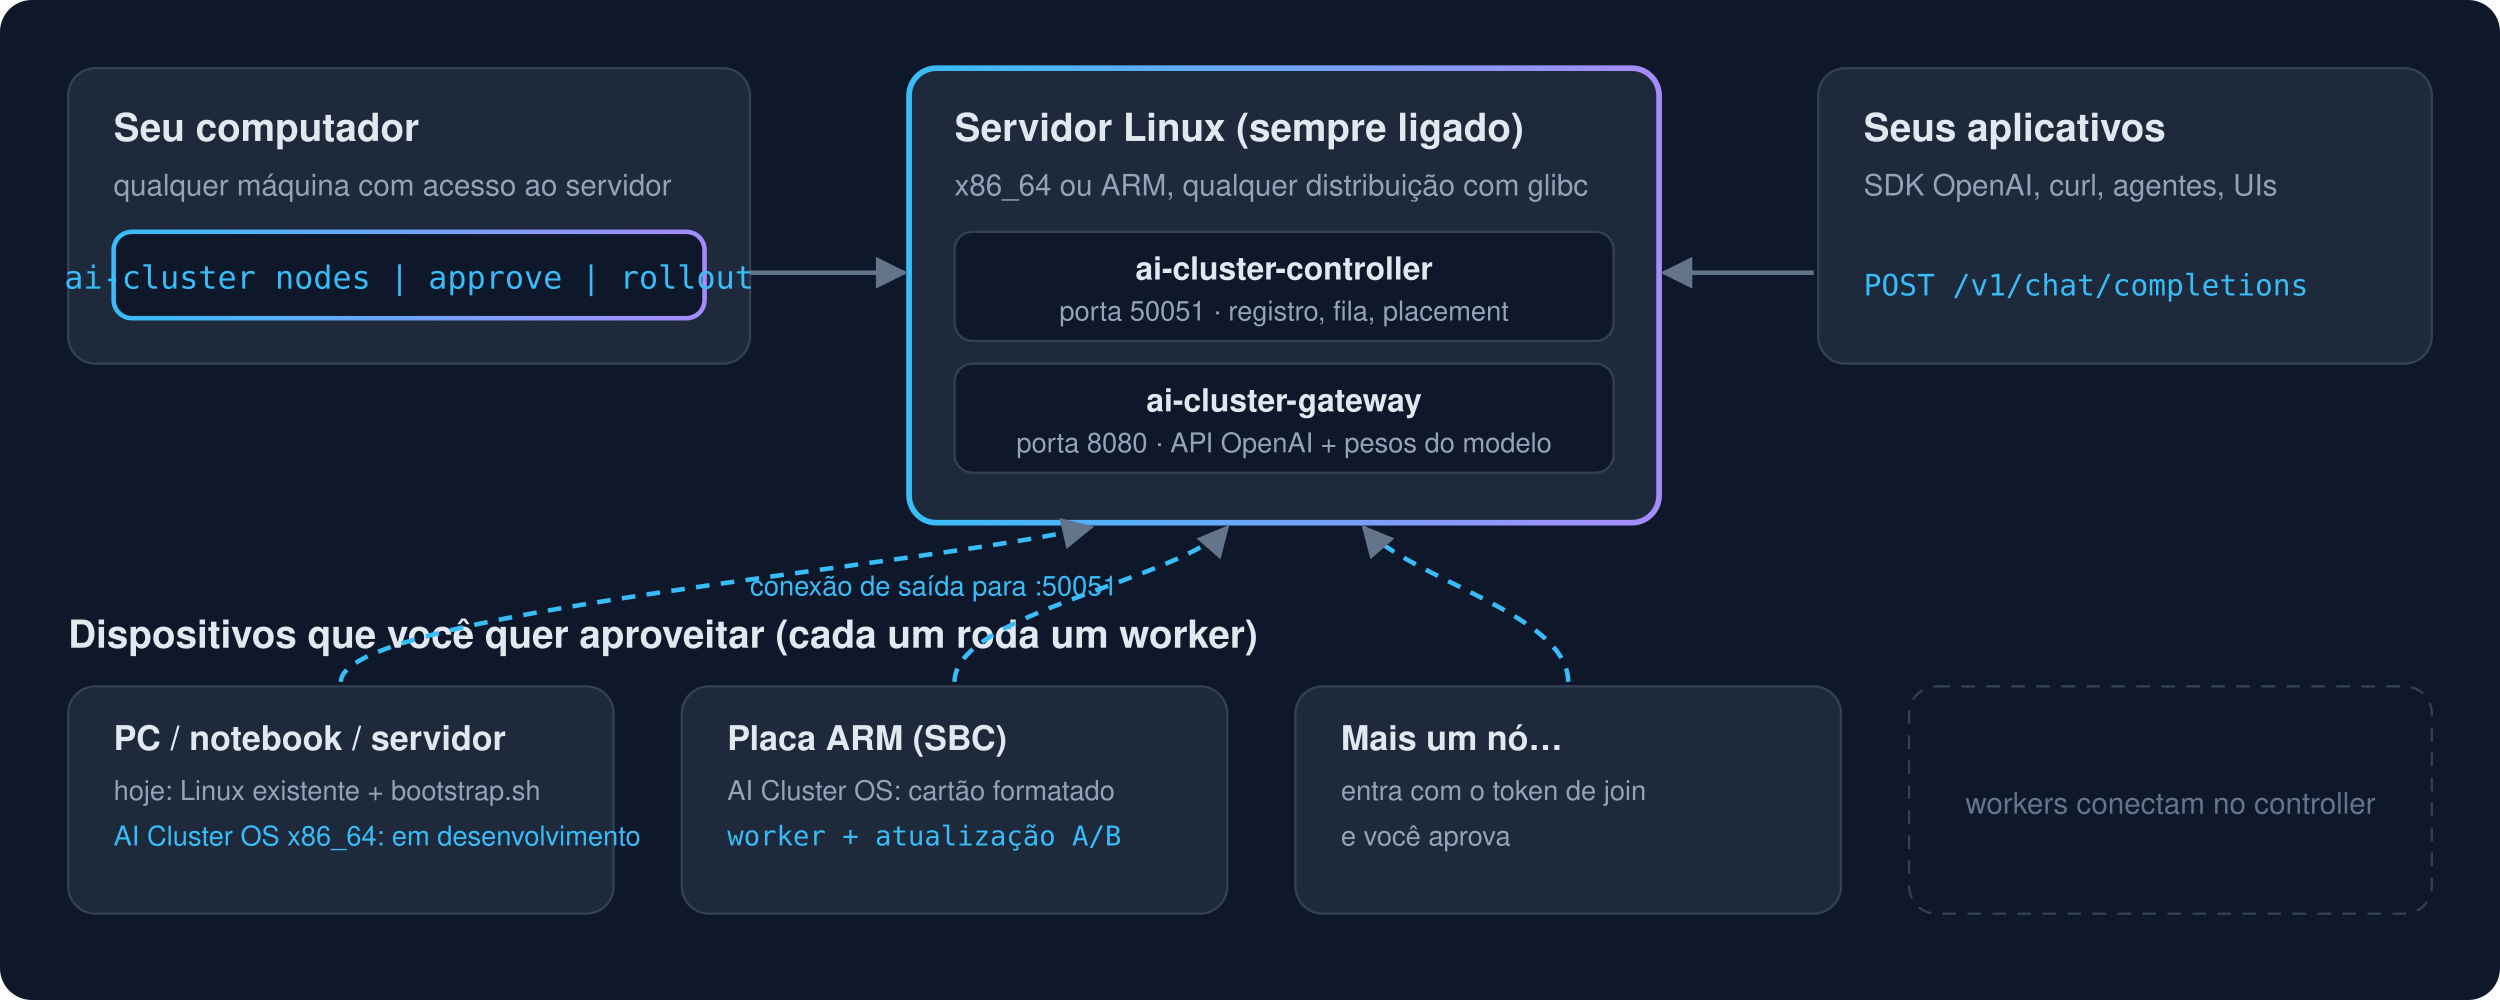
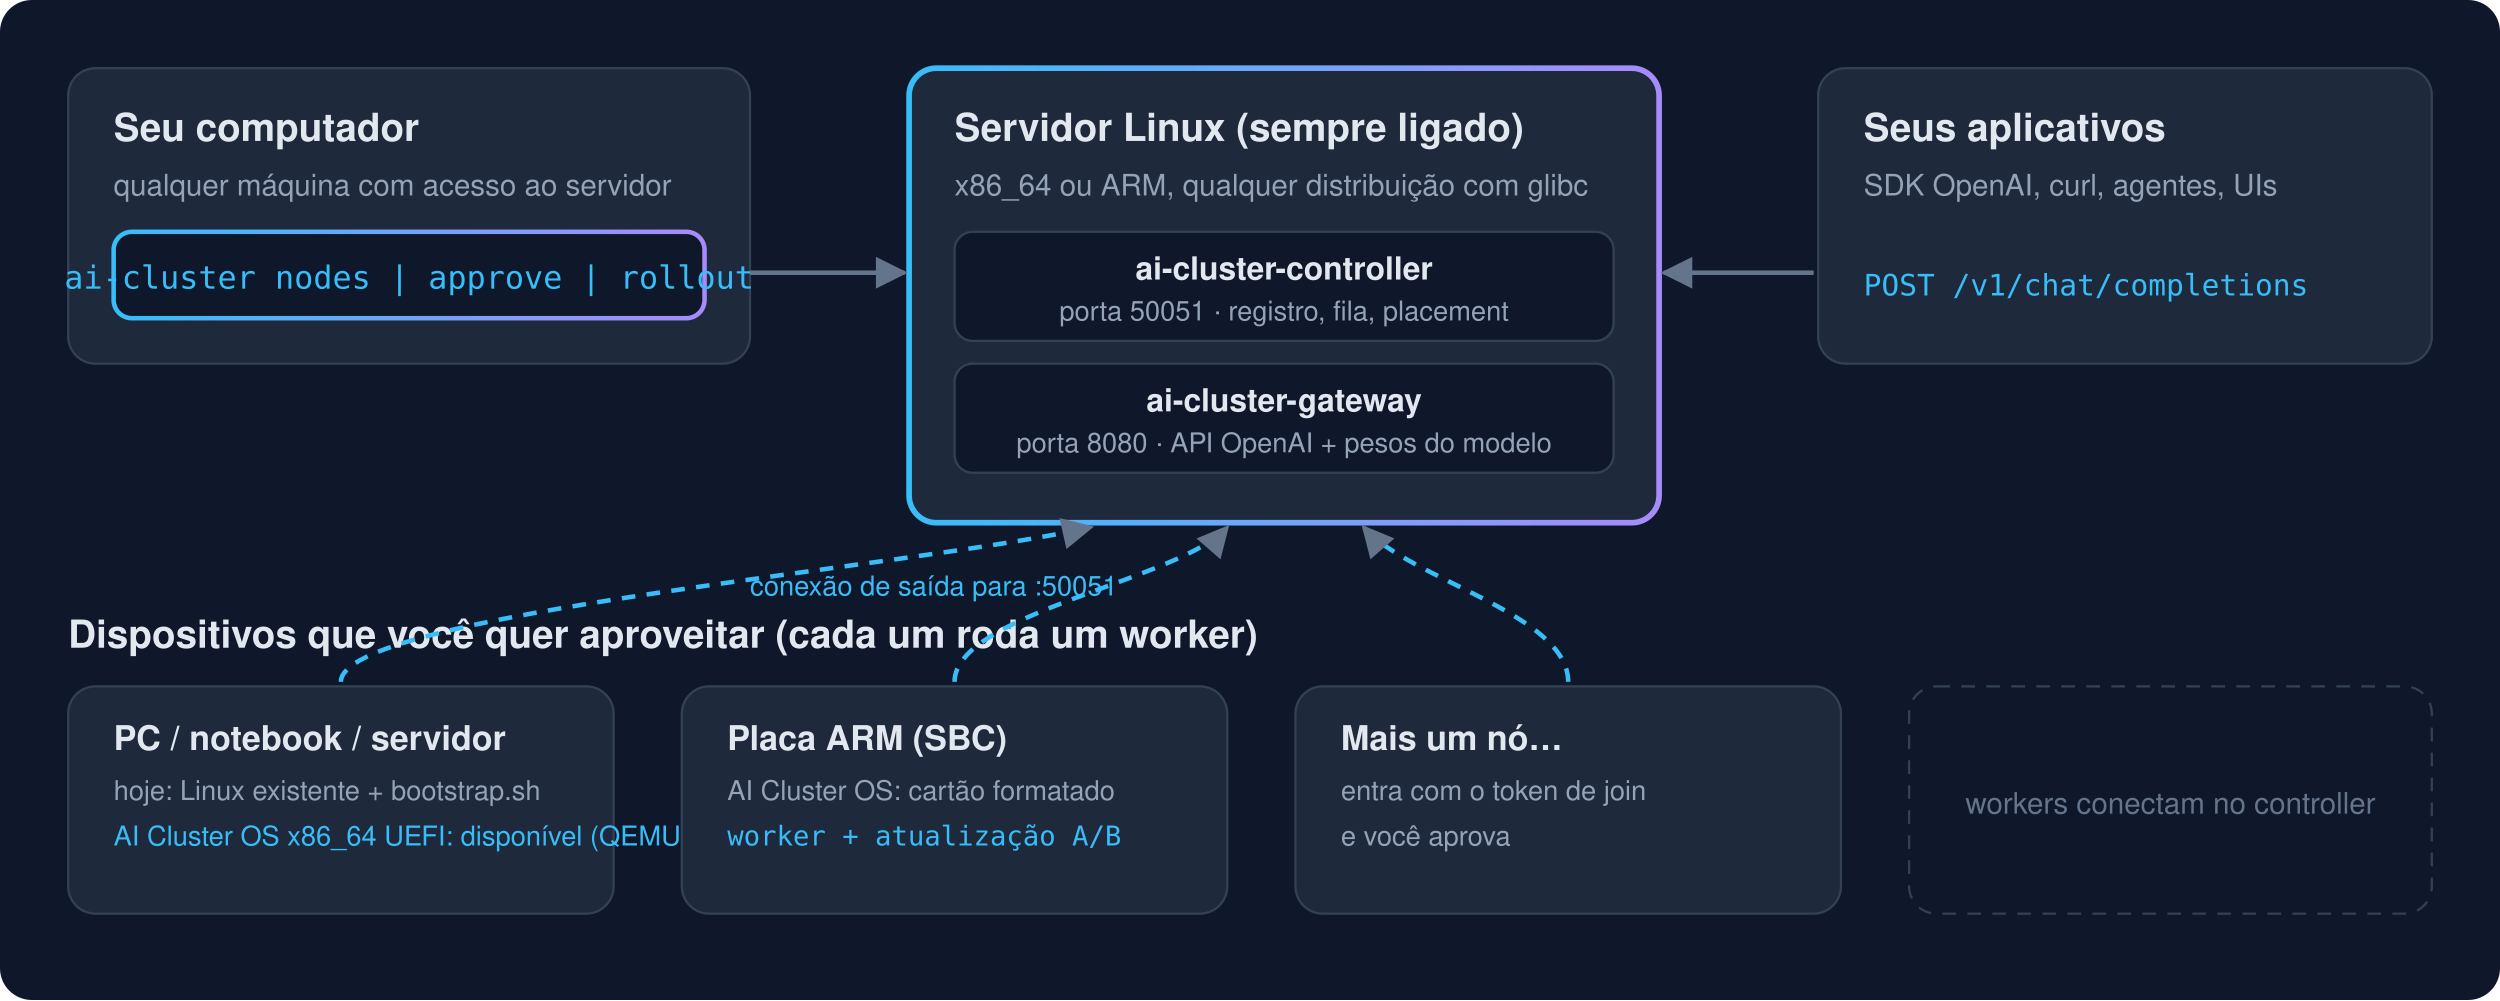
<svg xmlns="http://www.w3.org/2000/svg" viewBox="0 0 1100 440" width="1100" height="440" font-family="Segoe UI, Helvetica, Arial, sans-serif">
  <defs>
    <linearGradient id="g" x1="0" x2="1">
      <stop offset="0" stop-color="#38bdf8" />
      <stop offset="1" stop-color="#a78bfa" />
    </linearGradient>
    <marker id="a" viewBox="0 0 10 10" refX="9" refY="5" markerWidth="7" markerHeight="7" orient="auto">
      <path d="M0 0L10 5L0 10z" fill="#64748b" />
    </marker>
  </defs>
  <rect width="1100" height="440" rx="14" fill="#0f172a" />
  <rect x="30" y="30" width="300" height="130" rx="12" fill="#1e293b" stroke="#334155" />
  <text x="50" y="62" fill="#e2e8f0" font-size="17" font-weight="700">Seu computador</text>
  <text x="50" y="86" fill="#94a3b8" font-size="13">qualquer máquina com acesso ao servidor</text>
  <rect x="50" y="102" width="260" height="38" rx="8" fill="#0f172a" stroke="url(#g)" stroke-width="2" />
  <text x="180" y="127" fill="#38bdf8" font-size="14" text-anchor="middle" font-family="Consolas, monospace">ai-cluster nodes | approve | rollout</text>
  <rect x="400" y="30" width="330" height="200" rx="12" fill="#1e293b" stroke="url(#g)" stroke-width="2.5" />
  <text x="420" y="62" fill="#e2e8f0" font-size="17" font-weight="700">Servidor Linux (sempre ligado)</text>
  <text x="420" y="86" fill="#94a3b8" font-size="13">x86_64 ou ARM, qualquer distribuição com glibc</text>
  <rect x="420" y="102" width="290" height="48" rx="8" fill="#0f172a" stroke="#334155" />
  <text x="565" y="123" fill="#e2e8f0" font-size="14" font-weight="600" text-anchor="middle">ai-cluster-controller</text>
  <text x="565" y="141" fill="#94a3b8" font-size="12" text-anchor="middle">porta 50051 · registro, fila, placement</text>
  <rect x="420" y="160" width="290" height="48" rx="8" fill="#0f172a" stroke="#334155" />
  <text x="565" y="181" fill="#e2e8f0" font-size="14" font-weight="600" text-anchor="middle">ai-cluster-gateway</text>
  <text x="565" y="199" fill="#94a3b8" font-size="12" text-anchor="middle">porta 8080 · API OpenAI + pesos do modelo</text>
  <rect x="800" y="30" width="270" height="130" rx="12" fill="#1e293b" stroke="#334155" />
  <text x="820" y="62" fill="#e2e8f0" font-size="17" font-weight="700">Seus aplicativos</text>
  <text x="820" y="86" fill="#94a3b8" font-size="13">SDK OpenAI, curl, agentes, UIs</text>
  <text x="820" y="130" fill="#38bdf8" font-size="13" font-family="Consolas, monospace">POST /v1/chat/completions</text>
  <g stroke="#64748b" stroke-width="2" fill="none" marker-end="url(#a)">
    <path d="M330 120H398" />
    <path d="M798 120H732" />
  </g>
  <text x="30" y="285" fill="#e2e8f0" font-size="17" font-weight="700">Dispositivos que você quer aproveitar (cada um roda um worker)</text>
  <g>
    <rect x="30" y="302" width="240" height="100" rx="12" fill="#1e293b" stroke="#334155" />
    <text x="50" y="330" fill="#e2e8f0" font-size="15" font-weight="600">PC / notebook / servidor</text>
    <text x="50" y="352" fill="#94a3b8" font-size="12">hoje: Linux existente + bootstrap.sh</text>
-     <text x="50" y="372" fill="#38bdf8" font-size="12">AI Cluster OS x86_64: em desenvolvimento</text>
+     <text x="50" y="372" fill="#38bdf8" font-size="12">AI Cluster OS x86_64 UEFI: disponível (QEMU)</text>
    <rect x="300" y="302" width="240" height="100" rx="12" fill="#1e293b" stroke="#334155" />
    <text x="320" y="330" fill="#e2e8f0" font-size="15" font-weight="600">Placa ARM (SBC)</text>
    <text x="320" y="352" fill="#94a3b8" font-size="12">AI Cluster OS: cartão formatado</text>
    <text x="320" y="372" fill="#38bdf8" font-size="12" font-family="Consolas, monospace">worker + atualização A/B</text>
    <rect x="570" y="302" width="240" height="100" rx="12" fill="#1e293b" stroke="#334155" />
    <text x="590" y="330" fill="#e2e8f0" font-size="15" font-weight="600">Mais um nó…</text>
    <text x="590" y="352" fill="#94a3b8" font-size="12">entra com o token de join</text>
    <text x="590" y="372" fill="#94a3b8" font-size="12">e você aprova</text>
    <rect x="840" y="302" width="230" height="100" rx="12" fill="none" stroke="#334155" stroke-dasharray="6 5" />
    <text x="955" y="358" fill="#64748b" font-size="13" text-anchor="middle">workers conectam no controller</text>
  </g>
  <g stroke="#38bdf8" stroke-width="2" fill="none" stroke-dasharray="6 5" marker-end="url(#a)">
    <path d="M150 300C150 270 400 250 480 232" />
    <path d="M420 300C420 270 520 255 540 232" />
    <path d="M690 300C690 270 620 255 600 232" />
  </g>
  <text x="330" y="262" fill="#38bdf8" font-size="12">conexão de saída para :50051</text>
</svg>
